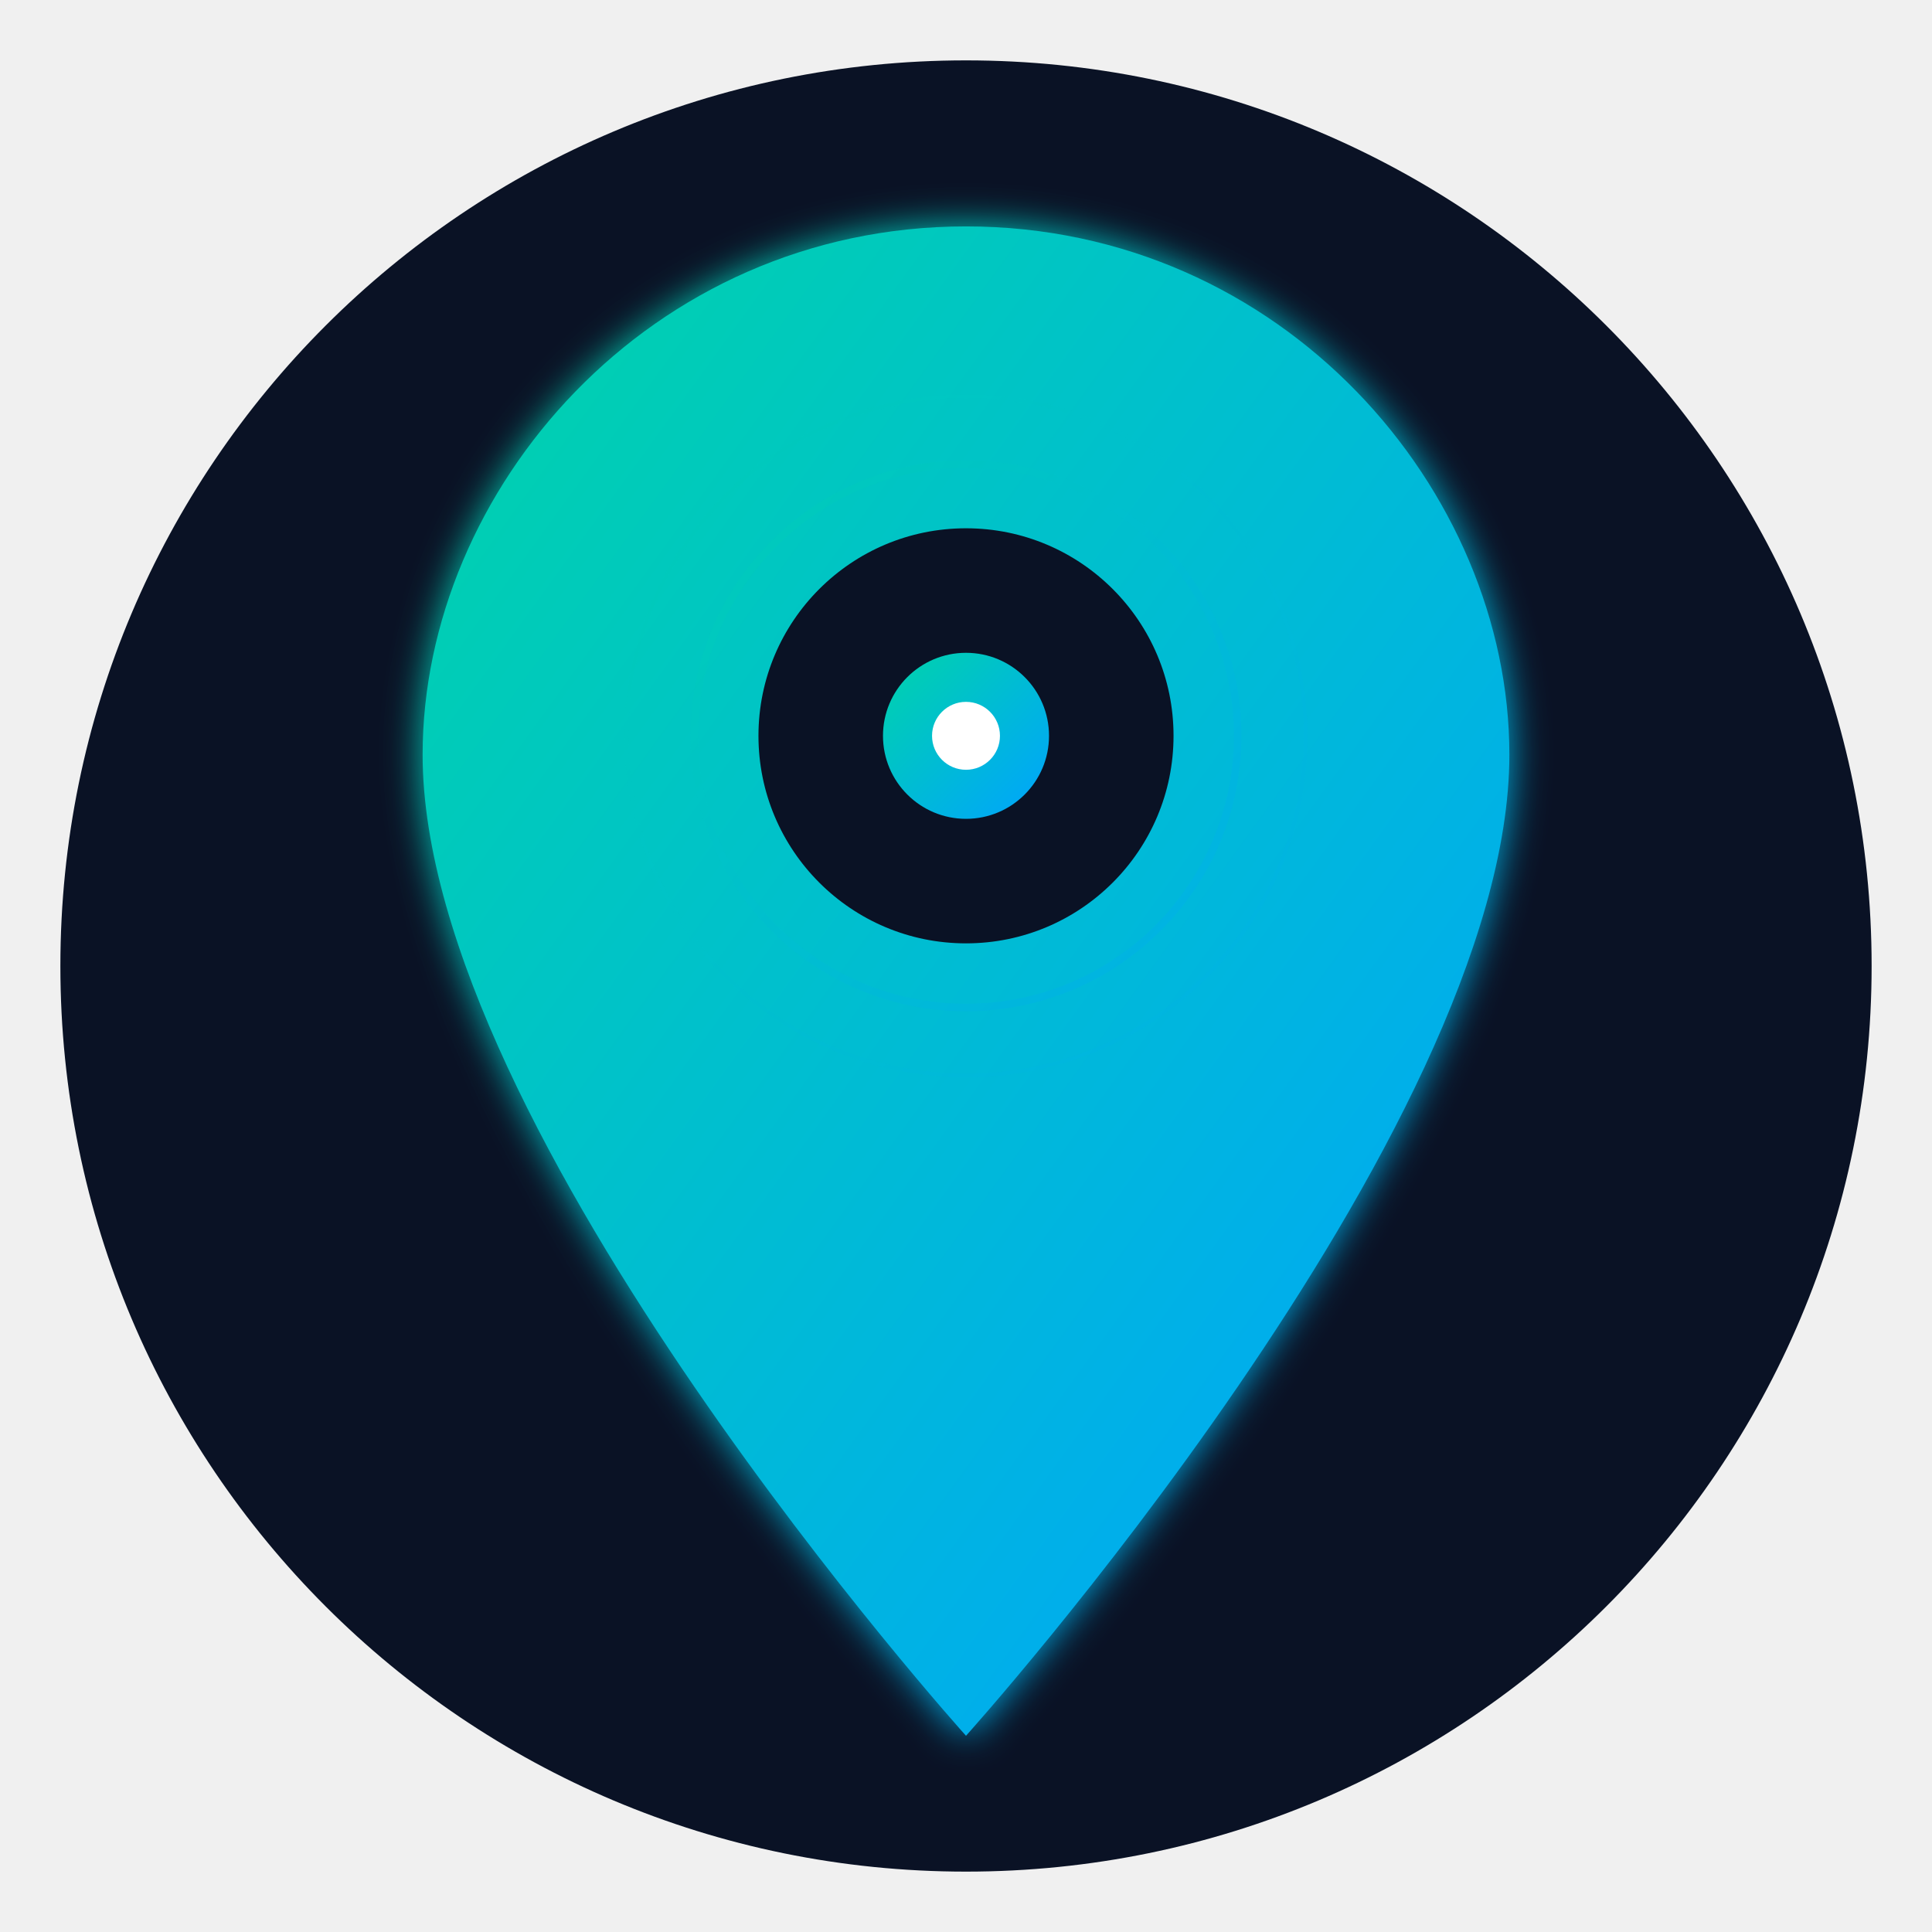
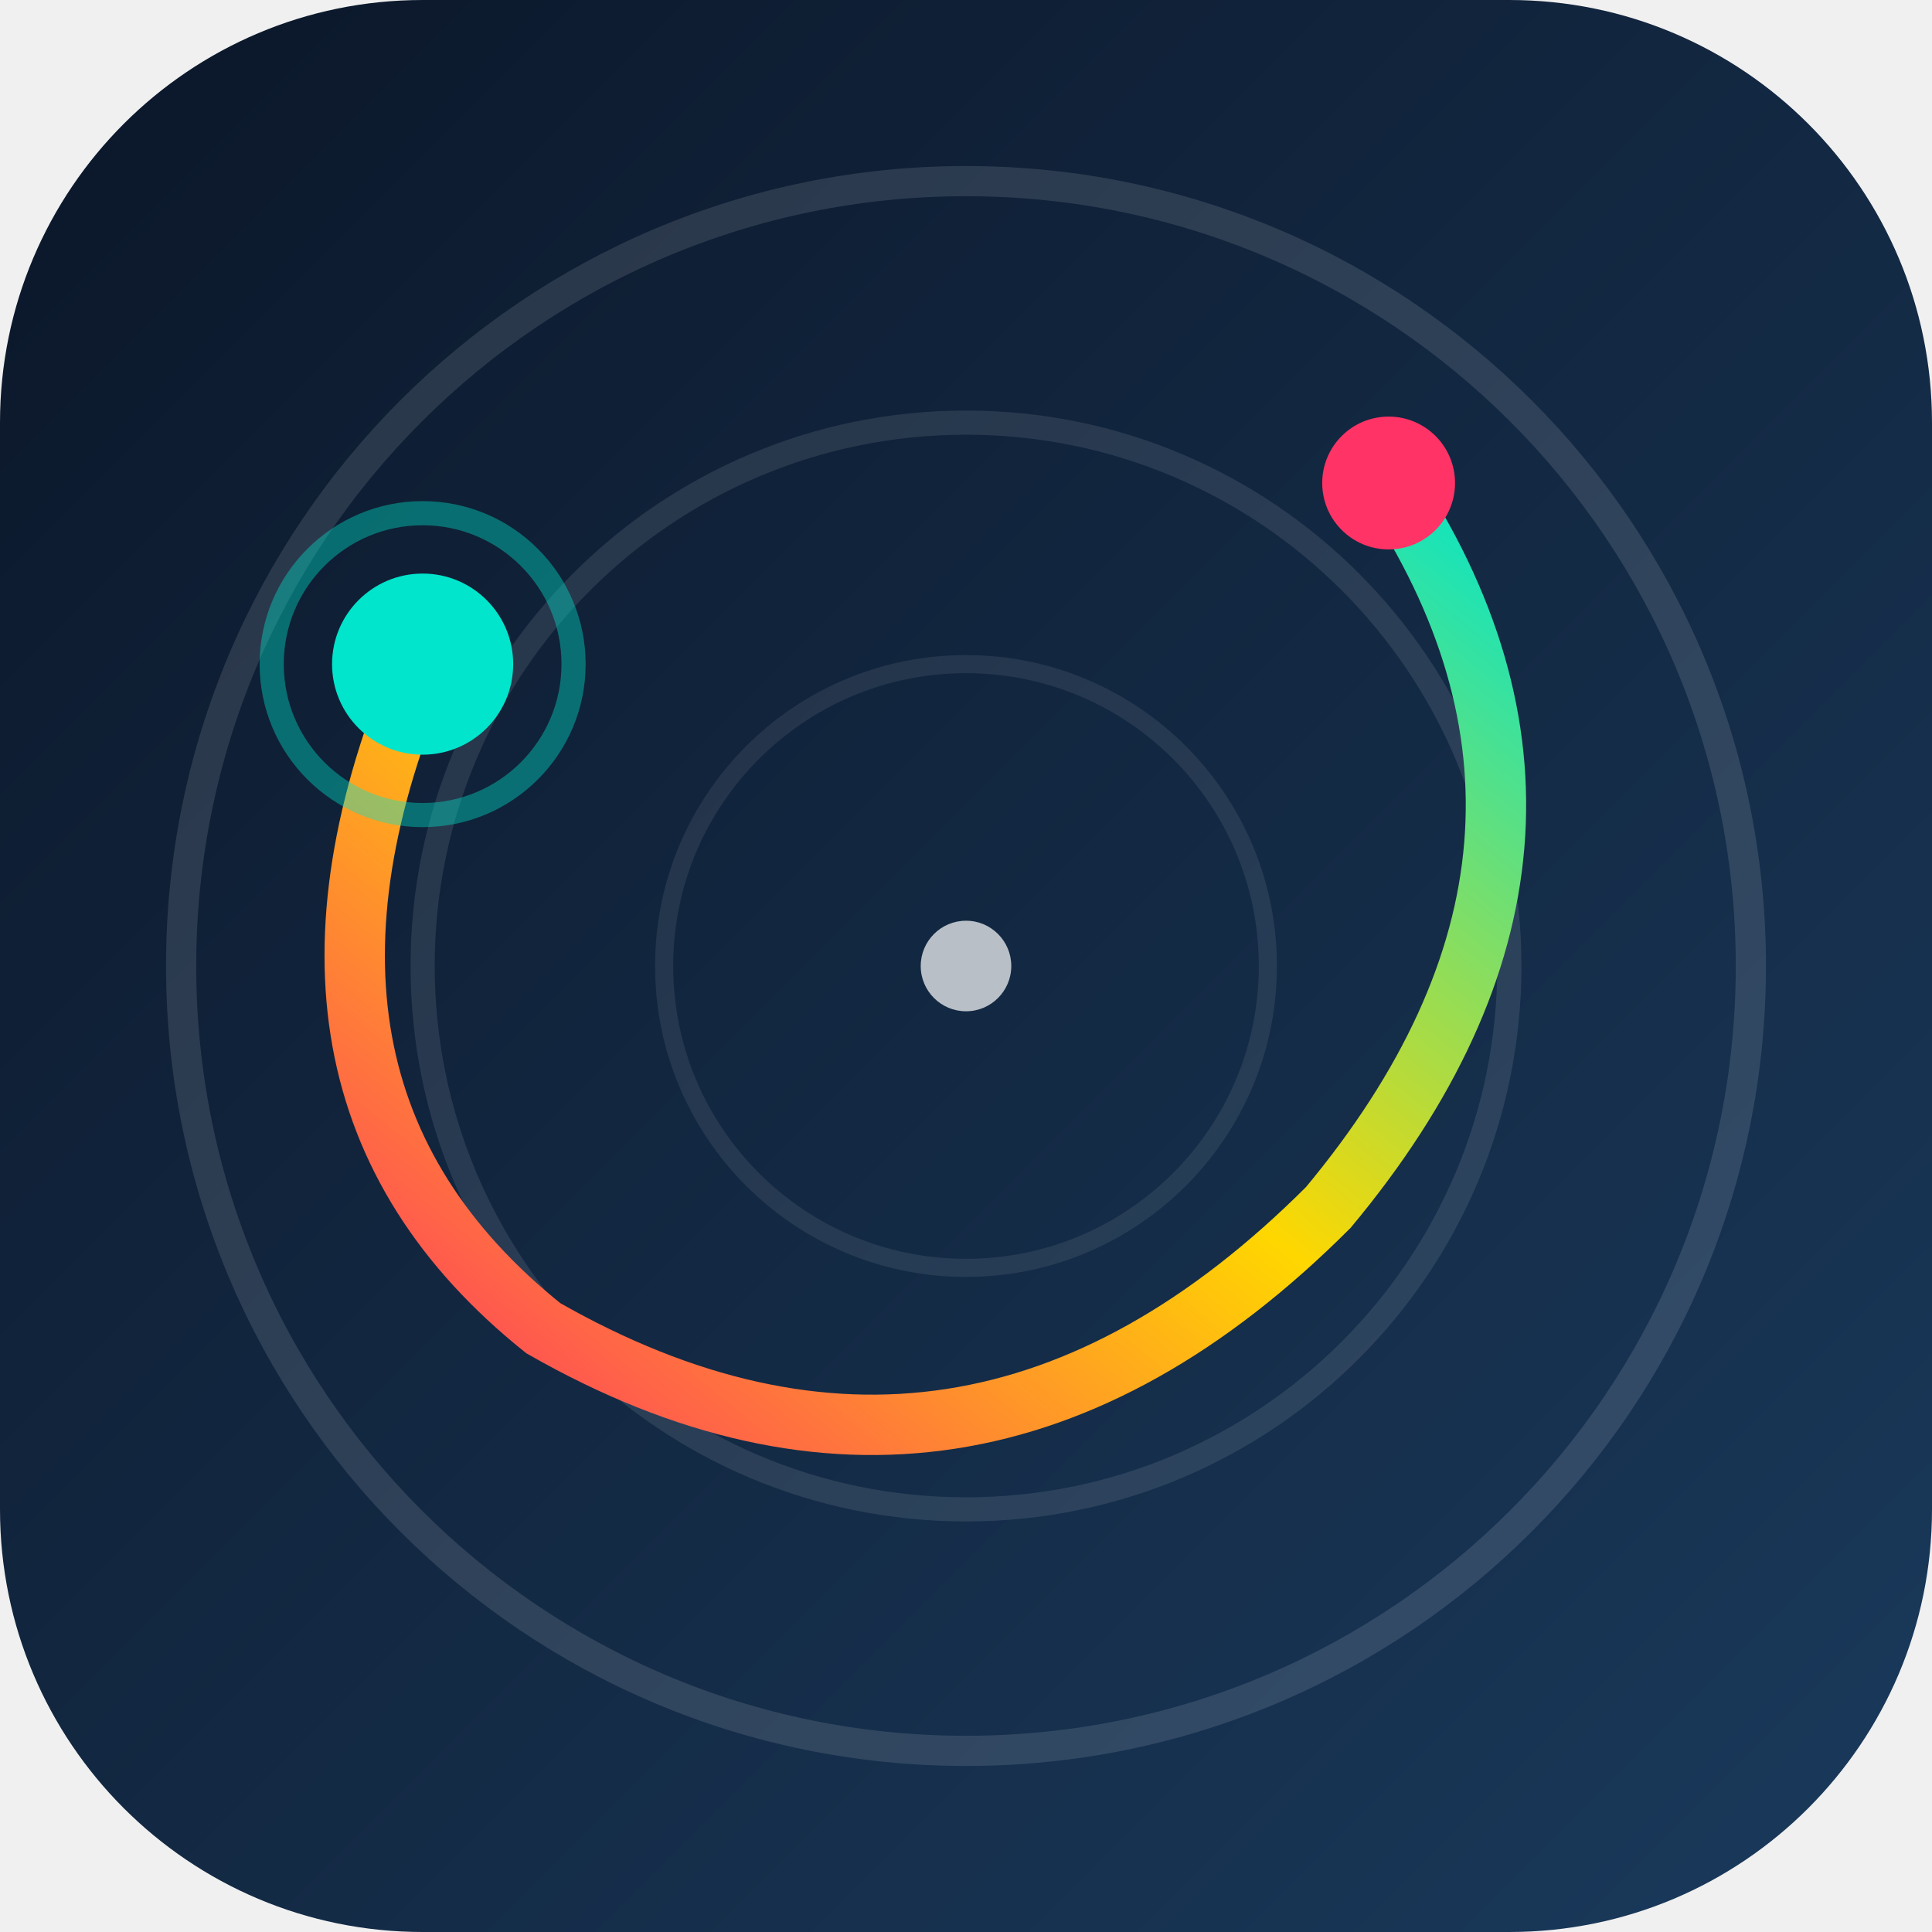
- <svg xmlns="http://www.w3.org/2000/svg" viewBox="0 0 512 512">
+ <svg xmlns="http://www.w3.org/2000/svg" viewBox="0 0 64 64" width="64" height="64">
  <defs>
-     <linearGradient id="accent" x1="0%" y1="0%" x2="100%" y2="100%">
-       <stop offset="0%" stop-color="#00D4AA" />
-       <stop offset="100%" stop-color="#00A3FF" />
+     <linearGradient id="bg" x1="0%" y1="0%" x2="100%" y2="100%">
+       <stop offset="0%" stop-color="#0B1628" />
+       <stop offset="100%" stop-color="#1A3A5C" />
    </linearGradient>
-     <filter id="glow">
-       <feGaussianBlur stdDeviation="5" result="blur" />
-       <feMerge>
-         <feMergeNode in="blur" />
-         <feMergeNode in="SourceGraphic" />
-       </feMerge>
-     </filter>
+     <linearGradient id="trail" x1="0%" y1="100%" x2="100%" y2="0%">
+       <stop offset="0%" stop-color="#FF3366" />
+       <stop offset="50%" stop-color="#FFD700" />
+       <stop offset="100%" stop-color="#00E5CC" />
+     </linearGradient>
  </defs>
-   <circle cx="256" cy="256" r="240" fill="#0a1225" />
-   <path d="M256 60             C340 60 400 130 400 200             C400 300 256 460 256 460             C256 460 112 300 112 200             C112 130 172 60 256 60 Z" fill="url(#accent)" filter="url(#glow)" />
-   <circle cx="256" cy="195" r="55" fill="#0a1225" />
-   <circle cx="256" cy="195" r="22" fill="url(#accent)" />
-   <circle cx="256" cy="195" r="9" fill="#FFFFFF" />
-   <circle cx="256" cy="195" r="72" fill="none" stroke="url(#accent)" stroke-width="2" opacity="0.28" />
-   <circle cx="256" cy="195" r="90" fill="none" stroke="url(#accent)" stroke-width="1" opacity="0.10" />
+   <rect width="64" height="64" rx="14" fill="url(#bg)" />
+   <circle cx="32" cy="32" r="26" fill="none" stroke="#ffffff" stroke-opacity="0.12" stroke-width="1" />
+   <circle cx="32" cy="32" r="18" fill="none" stroke="#ffffff" stroke-opacity="0.10" stroke-width="0.8" />
+   <circle cx="32" cy="32" r="10" fill="none" stroke="#ffffff" stroke-opacity="0.08" stroke-width="0.6" />
+   <path d="M46,16 Q54,28 44,40 Q32,52 18,44 Q8,36 14,22" fill="none" stroke="url(#trail)" stroke-width="2" stroke-linecap="round" />
+   <circle cx="46" cy="16" r="2.2" fill="#FF3366" />
+   <circle cx="14" cy="22" r="3" fill="#00E5CC" />
+   <circle cx="14" cy="22" r="5" fill="none" stroke="#00E5CC" stroke-opacity="0.4" stroke-width="0.8" />
+   <circle cx="32" cy="32" r="1.5" fill="#ffffff" fill-opacity="0.7" />
</svg>
